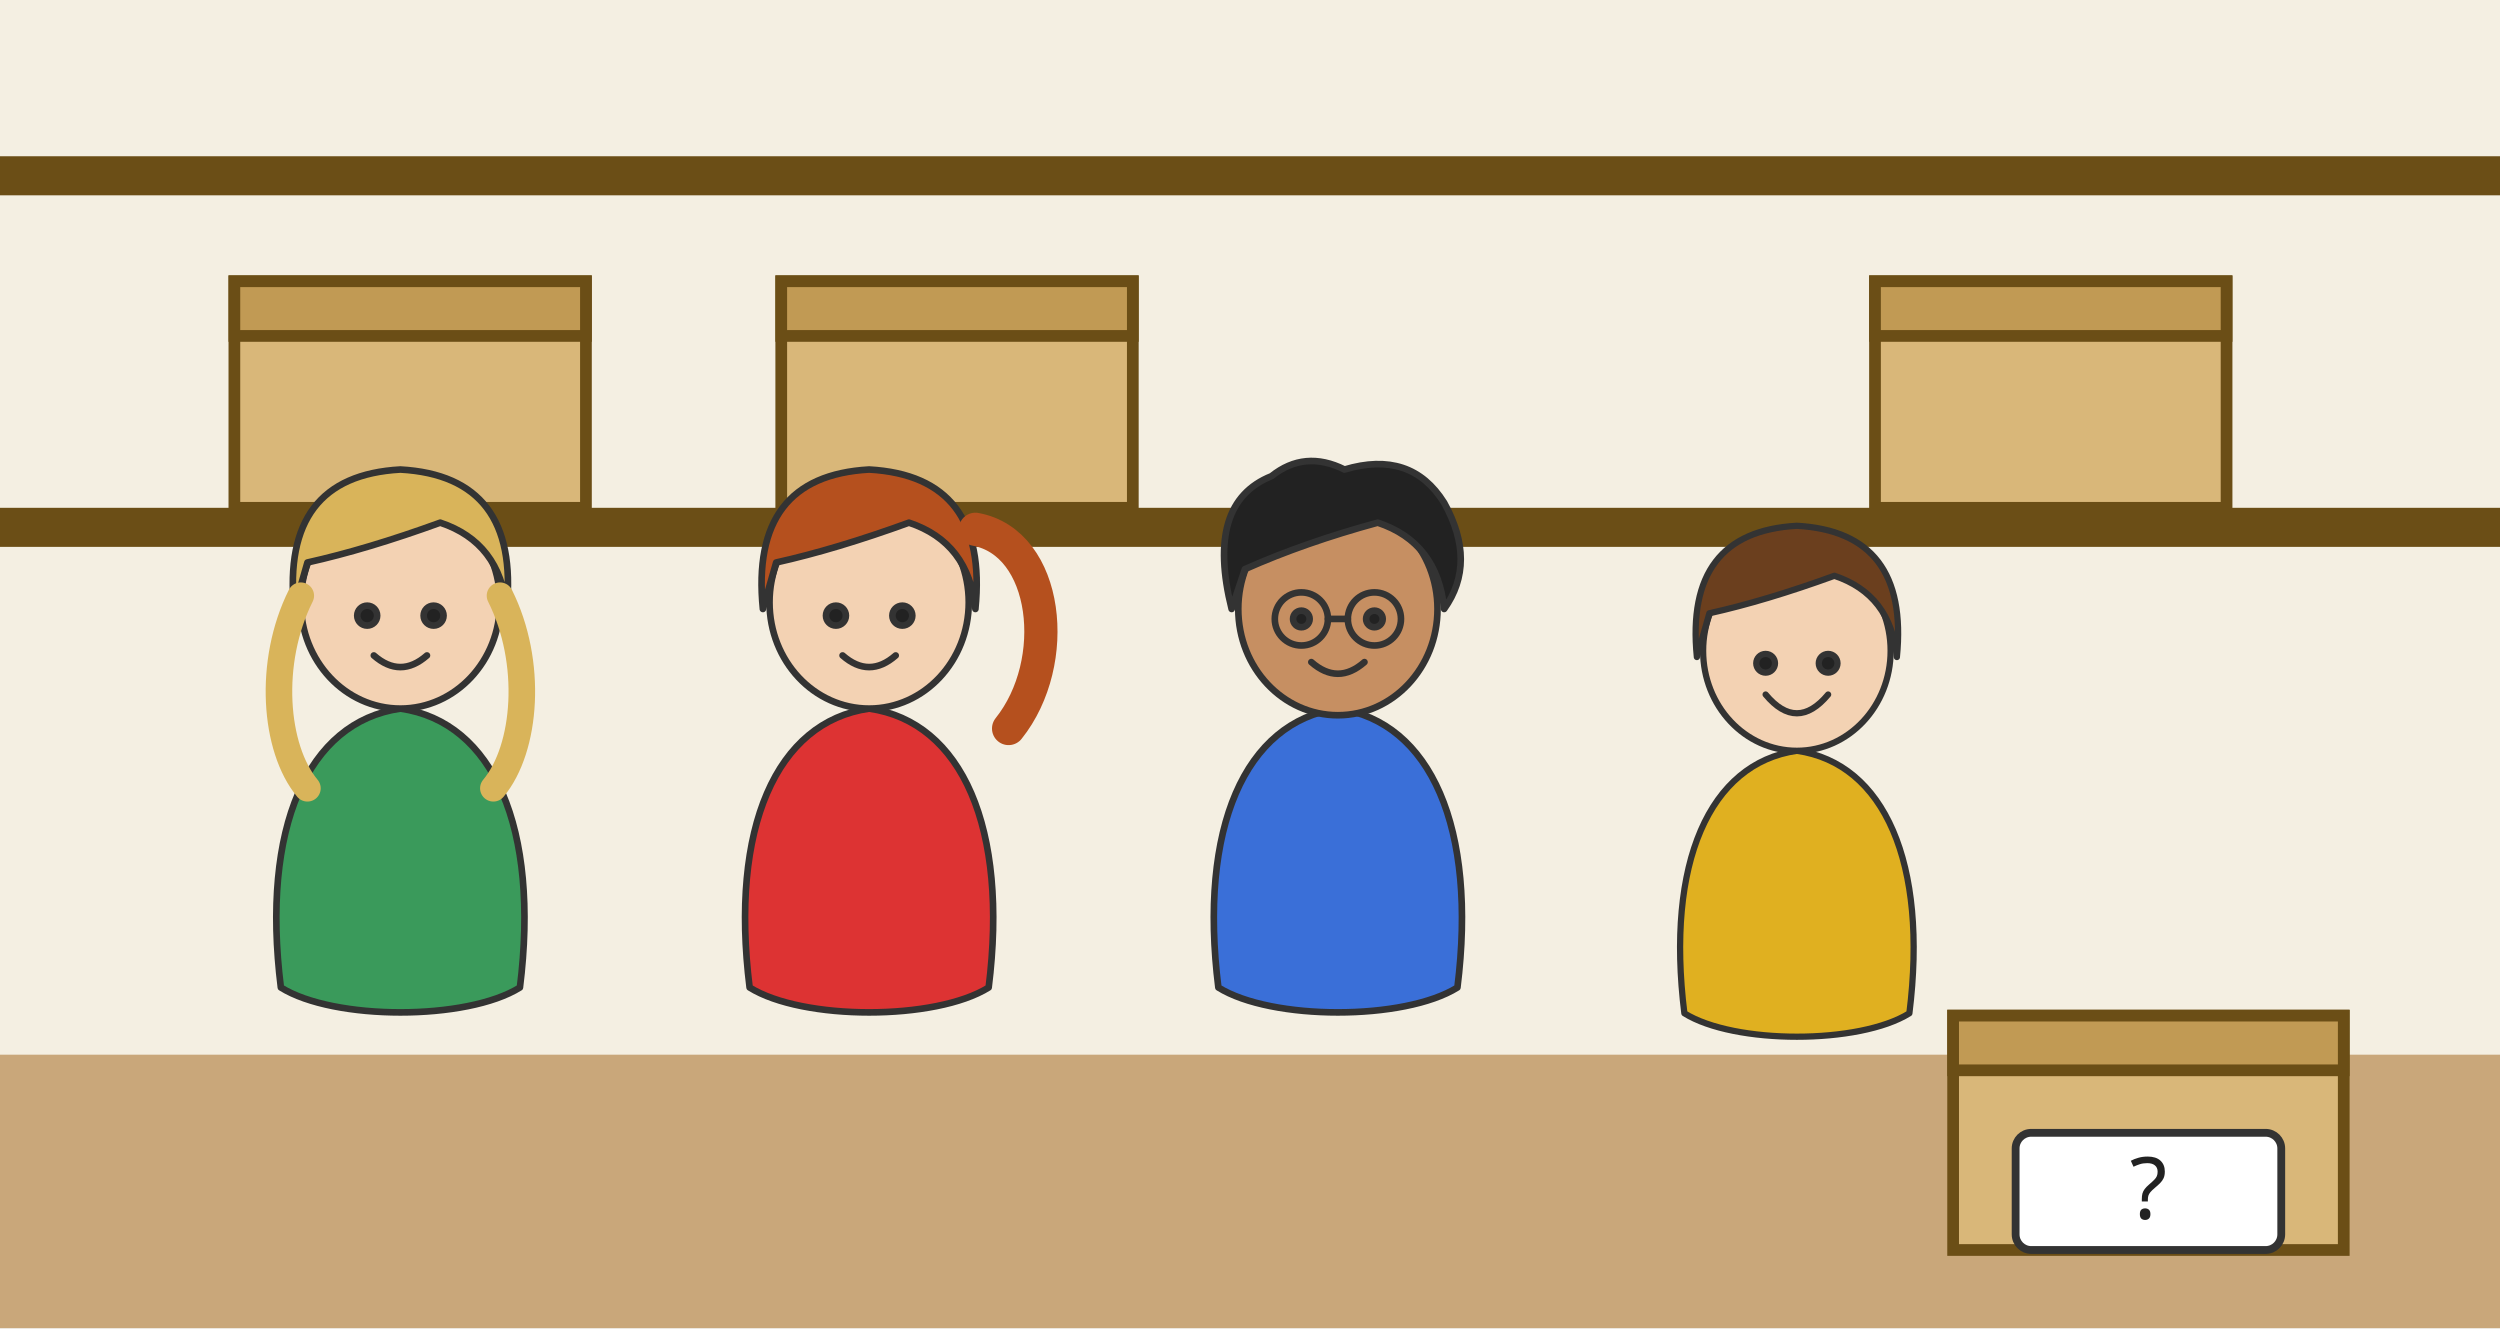
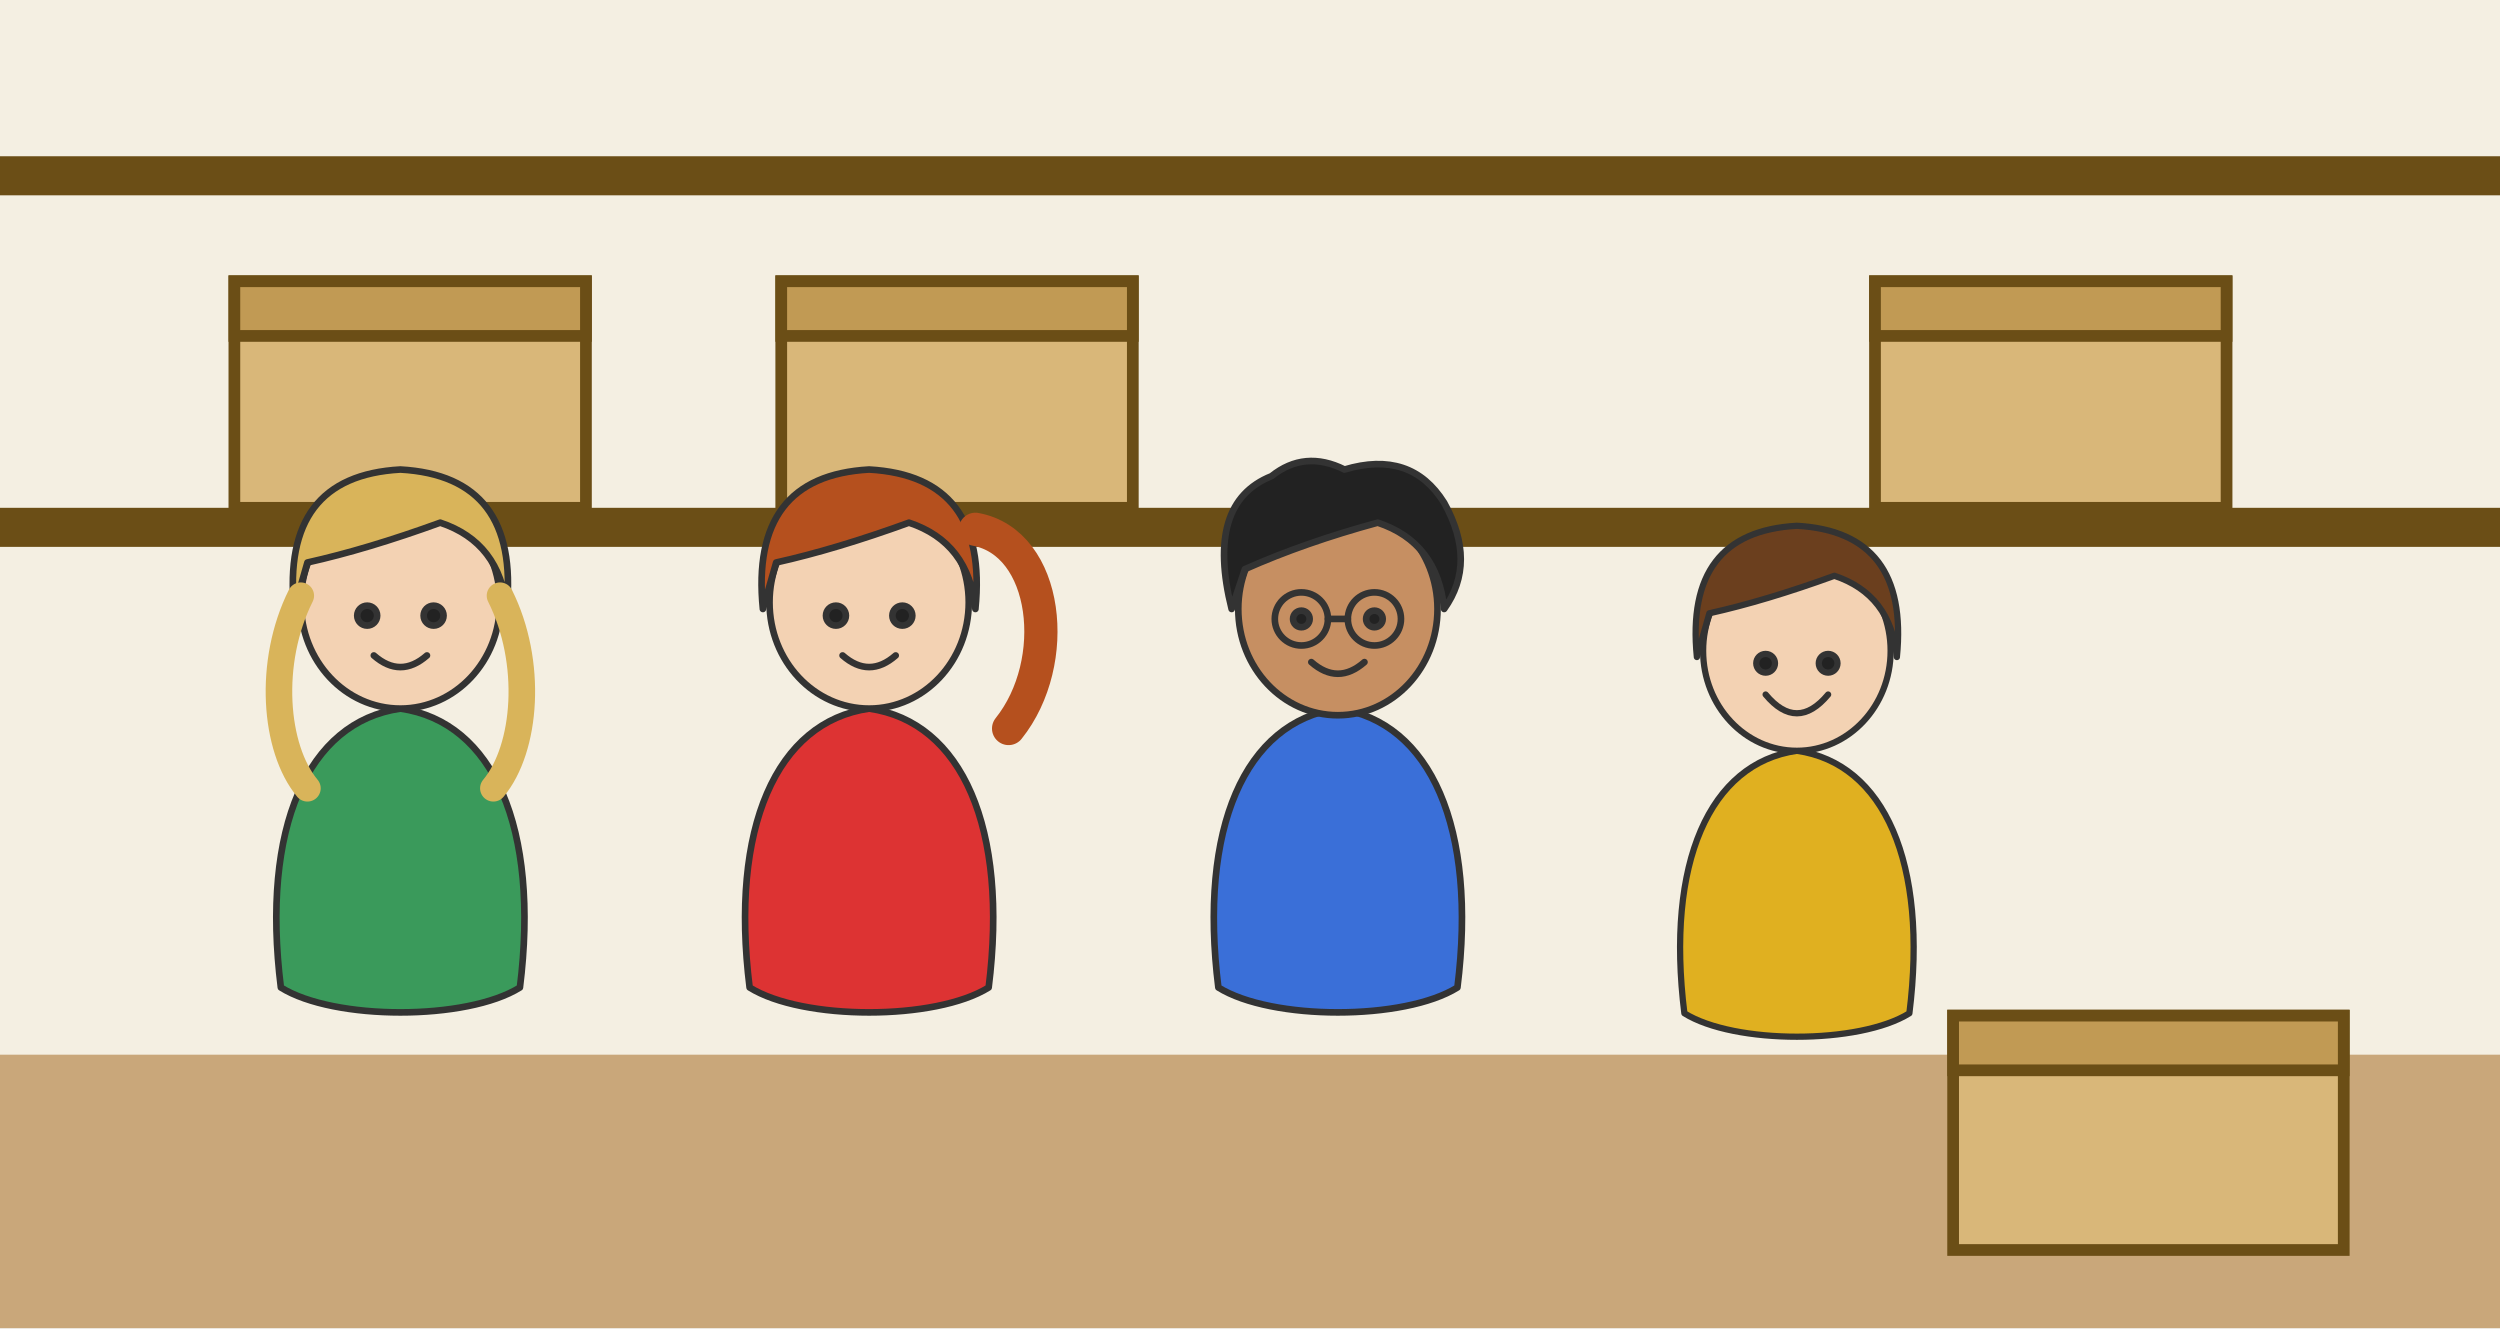
<svg xmlns="http://www.w3.org/2000/svg" viewBox="0 0 640 340" role="img">
  <defs>
    <g id="sophie" stroke="#333" stroke-width="2" stroke-linejoin="round" stroke-linecap="round">
      <path d="M14 168 C8 120 22 88 50 84 C78 88 92 120 86 168 C70 178 30 178 14 168 Z" fill="#3a9a5b" />
      <ellipse cx="50" cy="52" rx="30" ry="32" fill="#f3d2b3" />
      <path d="M18 54 Q14 14 50 12 Q86 14 82 54 Q80 34 62 28 Q40 36 22 40 Z" fill="#d9b45a" />
      <path d="M20 50 C10 70 12 96 22 108" fill="none" stroke="#d9b45a" stroke-width="8" />
      <path d="M80 50 C90 70 88 96 78 108" fill="none" stroke="#d9b45a" stroke-width="8" />
      <circle cx="40" cy="56" r="3" fill="#222" />
      <circle cx="60" cy="56" r="3" fill="#222" />
      <path d="M42 68 Q50 75 58 68" fill="none" />
    </g>
    <g id="ellie" stroke="#333" stroke-width="2" stroke-linejoin="round" stroke-linecap="round">
      <path d="M14 168 C8 120 22 88 50 84 C78 88 92 120 86 168 C70 178 30 178 14 168 Z" fill="#d33" />
      <ellipse cx="50" cy="52" rx="30" ry="32" fill="#f3d2b3" />
      <path d="M18 54 Q14 14 50 12 Q86 14 82 54 Q80 34 62 28 Q40 36 22 40 Z" fill="#b5501e" />
      <path d="M82 30 C104 34 108 70 92 90" fill="none" stroke="#b5501e" stroke-width="10" />
      <circle cx="40" cy="56" r="3" fill="#222" />
      <circle cx="60" cy="56" r="3" fill="#222" />
      <path d="M42 68 Q50 75 58 68" fill="none" />
    </g>
    <g id="peter" stroke="#333" stroke-width="2" stroke-linejoin="round" stroke-linecap="round">
      <path d="M14 168 C8 120 22 88 50 84 C78 88 92 120 86 168 C70 178 30 178 14 168 Z" fill="#e0b020" />
      <ellipse cx="50" cy="52" rx="30" ry="32" fill="#f3d2b3" />
      <path d="M18 54 Q14 14 50 12 Q86 14 82 54 Q80 34 62 28 Q40 36 22 40 Z" fill="#6b3f1e" />
      <circle cx="40" cy="56" r="3" fill="#222" />
      <circle cx="60" cy="56" r="3" fill="#222" />
      <path d="M40 66 Q50 78 60 66" fill="none" />
    </g>
    <g id="amir" stroke="#333" stroke-width="2" stroke-linejoin="round" stroke-linecap="round">
      <path d="M14 168 C8 120 22 88 50 84 C78 88 92 120 86 168 C70 178 30 178 14 168 Z" fill="#3a6fd8" />
      <ellipse cx="50" cy="54" rx="30" ry="32" fill="#c68f62" />
      <path d="M18 54 Q10 22 30 14 Q40 6 52 12 Q72 6 82 22 Q92 40 82 54 Q80 34 62 28 Q40 34 22 42 Z" fill="#222" />
      <circle cx="39" cy="57" r="8" fill="none" />
      <circle cx="61" cy="57" r="8" fill="none" />
      <path d="M47 57 L53 57" fill="none" />
      <circle cx="39" cy="57" r="2.5" fill="#222" />
      <circle cx="61" cy="57" r="2.5" fill="#222" />
      <path d="M42 70 Q50 77 58 70" fill="none" />
    </g>
  </defs>
  <rect width="640" height="340" fill="#f4efe2" />
  <rect y="270" width="640" height="70" fill="#c9a77a" />
  <rect x="0" y="40" width="640" height="10" fill="#6b4e16" />
  <rect x="0" y="130" width="640" height="10" fill="#6b4e16" />
  <rect x="60" y="72" width="90" height="58" fill="#d9b779" stroke="#6b4e16" stroke-width="3" />
  <rect x="60" y="72" width="90" height="14" fill="#c19a54" stroke="#6b4e16" stroke-width="3" />
  <rect x="200" y="72" width="90" height="58" fill="#d9b779" stroke="#6b4e16" stroke-width="3" />
  <rect x="200" y="72" width="90" height="14" fill="#c19a54" stroke="#6b4e16" stroke-width="3" />
  <rect x="480" y="72" width="90" height="58" fill="#d9b779" stroke="#6b4e16" stroke-width="3" />
  <rect x="480" y="72" width="90" height="14" fill="#c19a54" stroke="#6b4e16" stroke-width="3" />
  <use href="#sophie" transform="translate(60,110) scale(0.85)" />
  <use href="#ellie" transform="translate(180,110) scale(0.85)" />
  <use href="#amir" transform="translate(300,110) scale(0.85)" />
  <use href="#peter" transform="translate(420,125) scale(0.8)" />
  <rect x="500" y="260" width="100" height="60" fill="#d9b779" stroke="#6b4e16" stroke-width="3" />
  <rect x="500" y="260" width="100" height="14" fill="#c19a54" stroke="#6b4e16" stroke-width="3" />
-   <rect x="516.0" y="290" width="68" height="30" rx="4" fill="#fff" stroke="#333" stroke-width="2" />
-   <text x="550.0" y="312" text-anchor="middle" font-family="sans-serif" font-size="22" fill="#222">?</text>
</svg>
